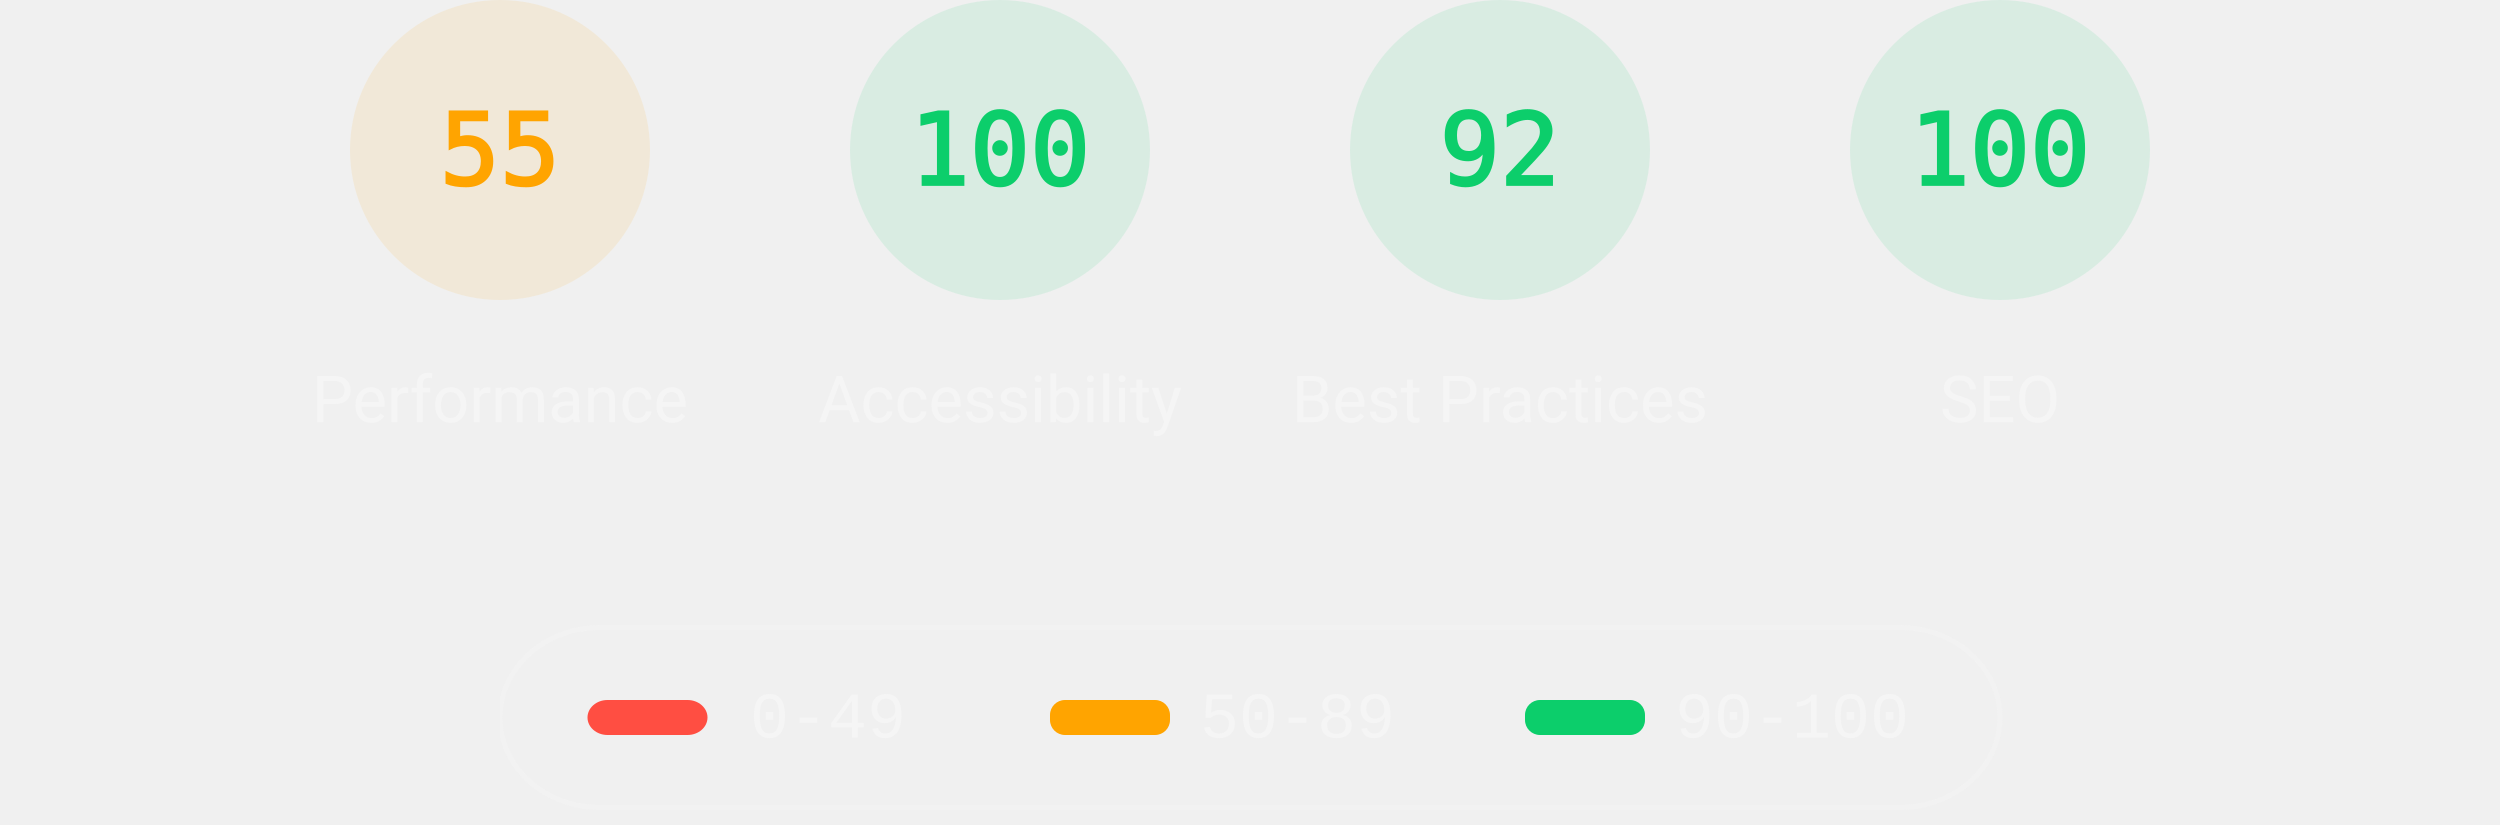
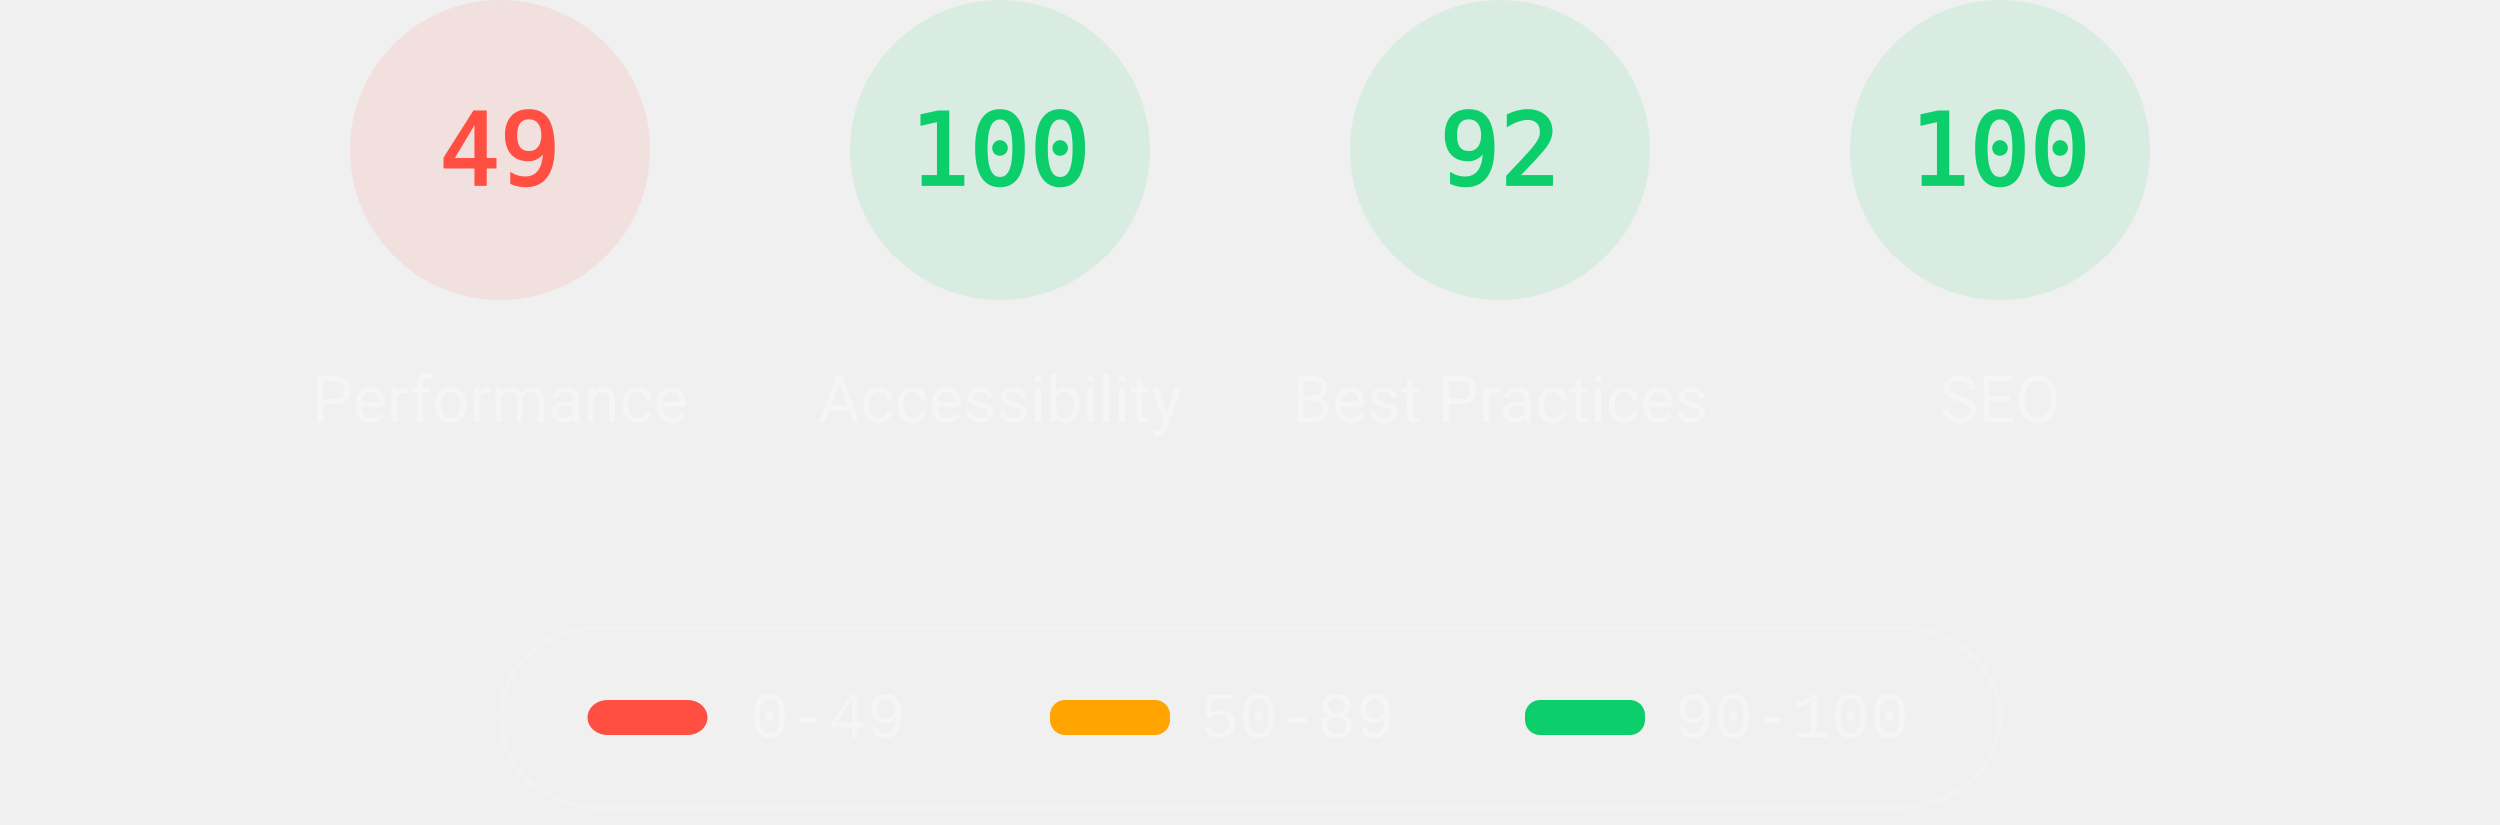
<svg xmlns="http://www.w3.org/2000/svg" class="theme--dark" fill="none" width="1000" height="330">
  <style>
			.gauge-base {
				opacity: 0.1
			}

			.gauge-arc {
				fill: none;
				animation-delay: 250ms;
				stroke-linecap: round;
				transform: rotate(-90deg);
				transform-origin: 100px 60px;
				animation: load-gauge 1s ease forwards
			}

			.guage-text {
				font-size: 40px;
				font-family: monospace;
				text-align: center
			}

			.guage-red {
				color: #ff4e42;
				fill: #ff4e42;
				stroke: #ff4e42
			}
			.guage-orange {
				color: #ffa400;
				fill: #ffa400;
				stroke: #ffa400
			}
			.guage-green {
				color: #0cce6b;
				fill: #0cce6b;
				stroke: #0cce6b
			}
			.theme--agnostic .guage-undefined {
				color: #5c5c5c;
				fill: #5c5c5c;
				stroke: #5c5c5c
			}
			.theme--light .guage-undefined {
				color: #1e1e1e;
				fill: #1e1e1e;
				stroke: #1e1e1e
			}
			.theme--dark .guage-undefined {
				color: #f5f5f5;
				fill: #f5f5f5;
				stroke: #f5f5f5
			}

			.guage-title {
				stroke: none;
				font-size: 26px;
				line-height: 26px;
				font-family: Roboto, Halvetica, Arial, sans-serif
			}
			.metric.guage-title {
				font-family: 'Courier New', Courier, monospace
			}
			.theme--agnostic .guage-title {
				color: #737373;
				fill: #737373
			}
			.theme--light .guage-title {
				color: #212121;
				fill: #212121
			}
			.theme--dark .guage-title {
				color: #f5f5f5;
				fill: #f5f5f5
			}

			@keyframes load-gauge {
				from {
					stroke-dasharray: 0 352.858
				}
			}
			.lh-gauge--pwa__disc {
				fill: #e0e0e0
			}
			.lh-gauge--pwa__logo {
				position: relative;
				fill: #b0b0b0
			}
			.lh-gauge--pwa__invisible {
				display: none
			}
			.lh-gauge--pwa__visible {
				display: inline
			}
			.guage-invisible {
				display: none
			}
			.lh-gauge--pwa__logo--primary-color {
				fill: #304ffe
			}
			.theme--agnostic .lh-gauge--pwa__logo--secondary-color {
				fill: #787878
			}
			.theme--light .lh-gauge--pwa__logo--secondary-color {
				fill: #3d3d3d
			}
			.theme--dark .lh-gauge--pwa__logo--secondary-color {
				fill: #d8b6b6
			}
			.theme--light #svg_2 {
				stroke: #00000022
			}
			.theme--agnostic #svg_2 {
				stroke: #616161
			}
			.theme--light #svg_2 {
				stroke: #00000022
			}
			.theme--dark #svg_2 {
				stroke: #f5f5f566
			}
		</style>
-   <svg class="guage-div guage-perf guage-orange" viewBox="0 0 200 200" width="200" height="200" x="100" y="0">
-     <circle class="gauge-base" r="56" cx="100" cy="60" stroke-width="8" />
-     <circle class="gauge-arc guage-arc-1" r="56" cx="100" cy="60" stroke-width="8" style="stroke-dasharray: 193.522, 351.858;" />
-     <text class="guage-text" x="100px" y="60px" alignment-baseline="central" dominant-baseline="central" text-anchor="middle">55</text>
+   <svg class="guage-div guage-perf guage-red" viewBox="0 0 200 200" width="200" height="200" x="100" y="0">
+     <circle class="gauge-base" r="56" cx="100" cy="60" stroke-width="8" />
+     <circle class="gauge-arc guage-arc-1" r="56" cx="100" cy="60" stroke-width="8" style="stroke-dasharray: 172.41, 351.858;" />
+     <text class="guage-text" x="100px" y="60px" alignment-baseline="central" dominant-baseline="central" text-anchor="middle">49</text>
    <text class="guage-title" x="100px" y="160px" alignment-baseline="central" dominant-baseline="central" text-anchor="middle">Performance</text>
  </svg>
  <svg class="guage-div guage-acc guage-green" viewBox="0 0 200 200" width="200" height="200" x="300" y="0">
    <circle class="gauge-base" r="56" cx="100" cy="60" stroke-width="8" />
    <circle class="gauge-arc guage-arc-2" r="56" cx="100" cy="60" stroke-width="8" style="stroke-dasharray: 351.858, 351.858;" />
    <text class="guage-text" x="100px" y="60px" alignment-baseline="central" dominant-baseline="central" text-anchor="middle">100</text>
    <text class="guage-title" x="100px" y="160px" alignment-baseline="central" dominant-baseline="central" text-anchor="middle">Accessibility</text>
  </svg>
  <svg class="guage-div guage-best guage-green" viewBox="0 0 200 200" width="200" height="200" x="500" y="0">
    <circle class="gauge-base" r="56" cx="100" cy="60" stroke-width="8" />
    <circle class="gauge-arc guage-arc-3" r="56" cx="100" cy="60" stroke-width="8" style="stroke-dasharray: 323.709, 351.858;" />
    <text class="guage-text" x="100px" y="60px" alignment-baseline="central" dominant-baseline="central" text-anchor="middle">92</text>
    <text class="guage-title" x="100px" y="160px" alignment-baseline="central" dominant-baseline="central" text-anchor="middle">Best Practices</text>
  </svg>
  <svg class="guage-div guage-seo guage-green" viewBox="0 0 200 200" width="200" height="200" x="700" y="0">
    <circle class="gauge-base" r="56" cx="100" cy="60" stroke-width="8" />
    <circle class="gauge-arc guage-arc-4" r="56" cx="100" cy="60" stroke-width="8" style="stroke-dasharray: 351.858, 351.858;" />
    <text class="guage-text" x="100px" y="60px" alignment-baseline="central" dominant-baseline="central" text-anchor="middle">100</text>
    <text class="guage-title" x="100px" y="160px" alignment-baseline="central" dominant-baseline="central" text-anchor="middle">SEO</text>
  </svg>
  <svg class="guage-div guage-pwa guage-invisible" viewBox="0 0 200 200" width="200" height="200" x="900" y="0">
    <svg viewBox="0 0 60 60" width="112" height="112" x="44" y="4">
      <defs>
        <linearGradient id="lh-gauge--pwa__check-circle__gradient-0" x1="50%" y1="0%" x2="50%" y2="100%">
          <stop stop-color="#00C852" offset="0%" />
          <stop stop-color="#009688" offset="100%" />
        </linearGradient>
        <linearGradient id="lh-gauge--pwa__installable__shadow-gradient-0" x1="76.056%" x2="24.111%" y1="82.995%" y2="24.735%">
          <stop stop-color="#A5D6A7" offset="0%" />
          <stop stop-color="#80CBC4" offset="100%" />
        </linearGradient>
        <linearGradient id="lh-gauge--pwa__fast-reliable__shadow-gradient-0" x1="76.056%" y1="82.995%" x2="25.678%" y2="26.493%">
          <stop stop-color="#64B5F6" offset="0%" />
          <stop stop-color="#2979FF" offset="100%" />
        </linearGradient>
        <g id="lh-gauge--pwa__fast-reliable-badge-0">
          <circle fill="#FFFFFF" cx="10" cy="10" r="10" />
          <path fill="#304FFE" d="M10 3.58l5.25 2.34v3.5c0 3.23-2.24 6.26-5.25 7-3.01-.74-5.25-3.77-5.25-7v-3.5L10 3.58zm-.47 10.74l2.76-4.83.03-.07c.04-.08 0-.24-.22-.24h-1.64l.47-3.26h-.47l-2.7 4.77c-.02.01.05-.1-.04.05-.09.16-.1.31.18.31h1.63l-.47 3.27h.47z" />
        </g>
        <g id="lh-gauge--pwa__installable-badge-0">
          <circle fill="#FFFFFF" cx="10" cy="10" r="10" />
          <path fill="#009688" d="M10 4.167A5.835 5.835 0 0 0 4.167 10 5.835 5.835 0 0 0 10 15.833 5.835 5.835 0 0 0 15.833 10 5.835 5.835 0 0 0 10 4.167zm2.917 6.416h-2.334v2.334H9.417v-2.334H7.083V9.417h2.334V7.083h1.166v2.334h2.334v1.166z" />
        </g>
      </defs>
      <g stroke="none" fill-rule="nonzero">
        <circle class="lh-gauge--pwa__disc" cx="30" cy="30" r="30" />
        <g class="lh-gauge--pwa__logo">
          <path d="M35.66 19.39l.7-1.75h2L37.4 15 38.6 12l3.4 9h-2.51l-.58-1.61z" />
          <path d="M33.52 21l3.65-9h-2.42l-2.5 5.82L30.5 12h-1.86l-1.9 5.82-1.35-2.65-1.21 3.72L25.4 21h2.38l1.72-5.2 1.64 5.2z" />
          <path fill-rule="nonzero" d="M20.3 17.91h1.48c.45 0 .85-.05 1.2-.15l.39-1.18 1.07-3.3a2.64 2.64 0 0 0-.28-.37c-.55-.6-1.36-.91-2.42-.91H18v9h2.3V17.9zm1.96-3.84c.22.22.33.5.33.87 0 .36-.1.65-.29.87-.2.23-.59.35-1.15.35h-.86v-2.41h.87c.52 0 .89.1 1.1.32z" />
        </g>
        <rect class="lh-gauge--pwa__component lh-gauge--pwa__na-line lh-gauge--pwa__invisible" fill="#FFFFFF" x="20" y="32" width="20" height="4" rx="2" />
        <g class="lh-gauge--pwa__component lh-gauge--pwa__fast-reliable-badge lh-gauge--pwa__invisible" transform="translate(20, 29)">
          <path fill="url(#lh-gauge--pwa__fast-reliable__shadow-gradient-0)" d="M33.63 19.49A30 30 0 0 1 16.2 30.36L3 17.14 17.14 3l16.49 16.49z" />
          <use href="#lh-gauge--pwa__fast-reliable-badge-0" />
        </g>
        <g class="lh-gauge--pwa__component lh-gauge--pwa__installable-badge lh-gauge--pwa__invisible" transform="translate(20, 29)">
          <path fill="url(#lh-gauge--pwa__installable__shadow-gradient-0)" d="M33.629 19.487c-4.272 5.453-10.391 9.39-17.415 10.869L3 17.142 17.142 3 33.63 19.487z" />
          <use href="#lh-gauge--pwa__installable-badge-0" />
        </g>
        <g class="lh-gauge--pwa__component lh-gauge--pwa__fast-reliable-installable-badges lh-gauge--pwa__invisible">
          <g transform="translate(8, 29)">
            <path fill="url(#lh-gauge--pwa__fast-reliable__shadow-gradient-0)" d="M16.321 30.463L3 17.143 17.142 3l22.365 22.365A29.864 29.864 0 0 1 22 31c-1.942 0-3.84-.184-5.679-.537z" />
            <use href="#lh-gauge--pwa__fast-reliable-badge-0" />
          </g>
          <g transform="translate(32, 29)">
            <path fill="url(#lh-gauge--pwa__installable__shadow-gradient-0)" d="M25.982 11.84a30.107 30.107 0 0 1-13.08 15.203L3 17.143 17.142 3l8.84 8.84z" />
            <use href="#lh-gauge--pwa__installable-badge-0" />
          </g>
        </g>
        <g class="lh-gauge--pwa__component lh-gauge--pwa__check-circle lh-gauge--pwa__invisible" transform="translate(18, 28)">
          <circle fill="#FFFFFF" cx="12" cy="12" r="12" />
          <path fill="url(#lh-gauge--pwa__check-circle__gradient-0)" d="M12 2a10 10 0 1 0 0 20 10 10 0 0 0 0-20zm-2 15l-5-5 1.41-1.41L10 14.17l7.59-7.59L19 8l-9 9z" />
        </g>
      </g>
    </svg>
    <text class="guage-title" y="160px" alignment-baseline="central" dominant-baseline="central" text-anchor="middle">
      <tspan x="100px" dy="-6px">Progressive</tspan>
      <tspan x="100px" dy="30px">Web App</tspan>
    </text>
  </svg>
  <svg width="604" height="76" x="200" y="250">
    <g>
      <rect fill="none" id="canvas_background" height="80" width="604" y="-1" x="-1" />
      <g display="none" overflow="visible" y="0" x="0" height="100%" width="100%" id="canvasGrid">
        <rect fill="url(#gridpattern)" stroke-width="0" y="0" x="0" height="100%" width="100%" />
      </g>
    </g>
    <g>
      <rect fill-opacity="0" stroke-width="2" rx="40" id="svg_2" height="72" width="600" y="1" x="0" fill="#000000" />
      <rect stroke="#000" rx="8" id="svg_3" height="14" width="48" y="30" x="35" stroke-opacity="null" stroke-width="0" fill="#ff4e42" />
      <rect stroke="#000" rx="6" id="svg_4" height="14" width="48" y="30" x="220" stroke-opacity="null" stroke-width="0" fill="#ffa400" />
      <rect stroke="#000" rx="6" id="svg_5" height="14" width="48" y="30" x="410" stroke-opacity="null" stroke-width="0" fill="#0cce6b" />
      <text class="metric guage-title" xml:space="preserve" text-anchor="start" font-size="26" id="svg_6" y="45" x="100" stroke-opacity="null" stroke-width="0" stroke="#000">0-49</text>
      <text class="metric guage-title" xml:space="preserve" text-anchor="start" font-size="26" id="svg_7" y="45" x="280" stroke-opacity="null" stroke-width="0" stroke="#000">50-89</text>
      <text class="metric guage-title" xml:space="preserve" text-anchor="start" font-size="26" id="svg_8" y="45" x="470" stroke-opacity="null" stroke-width="0" stroke="#000">90-100</text>
    </g>
  </svg>
</svg>
